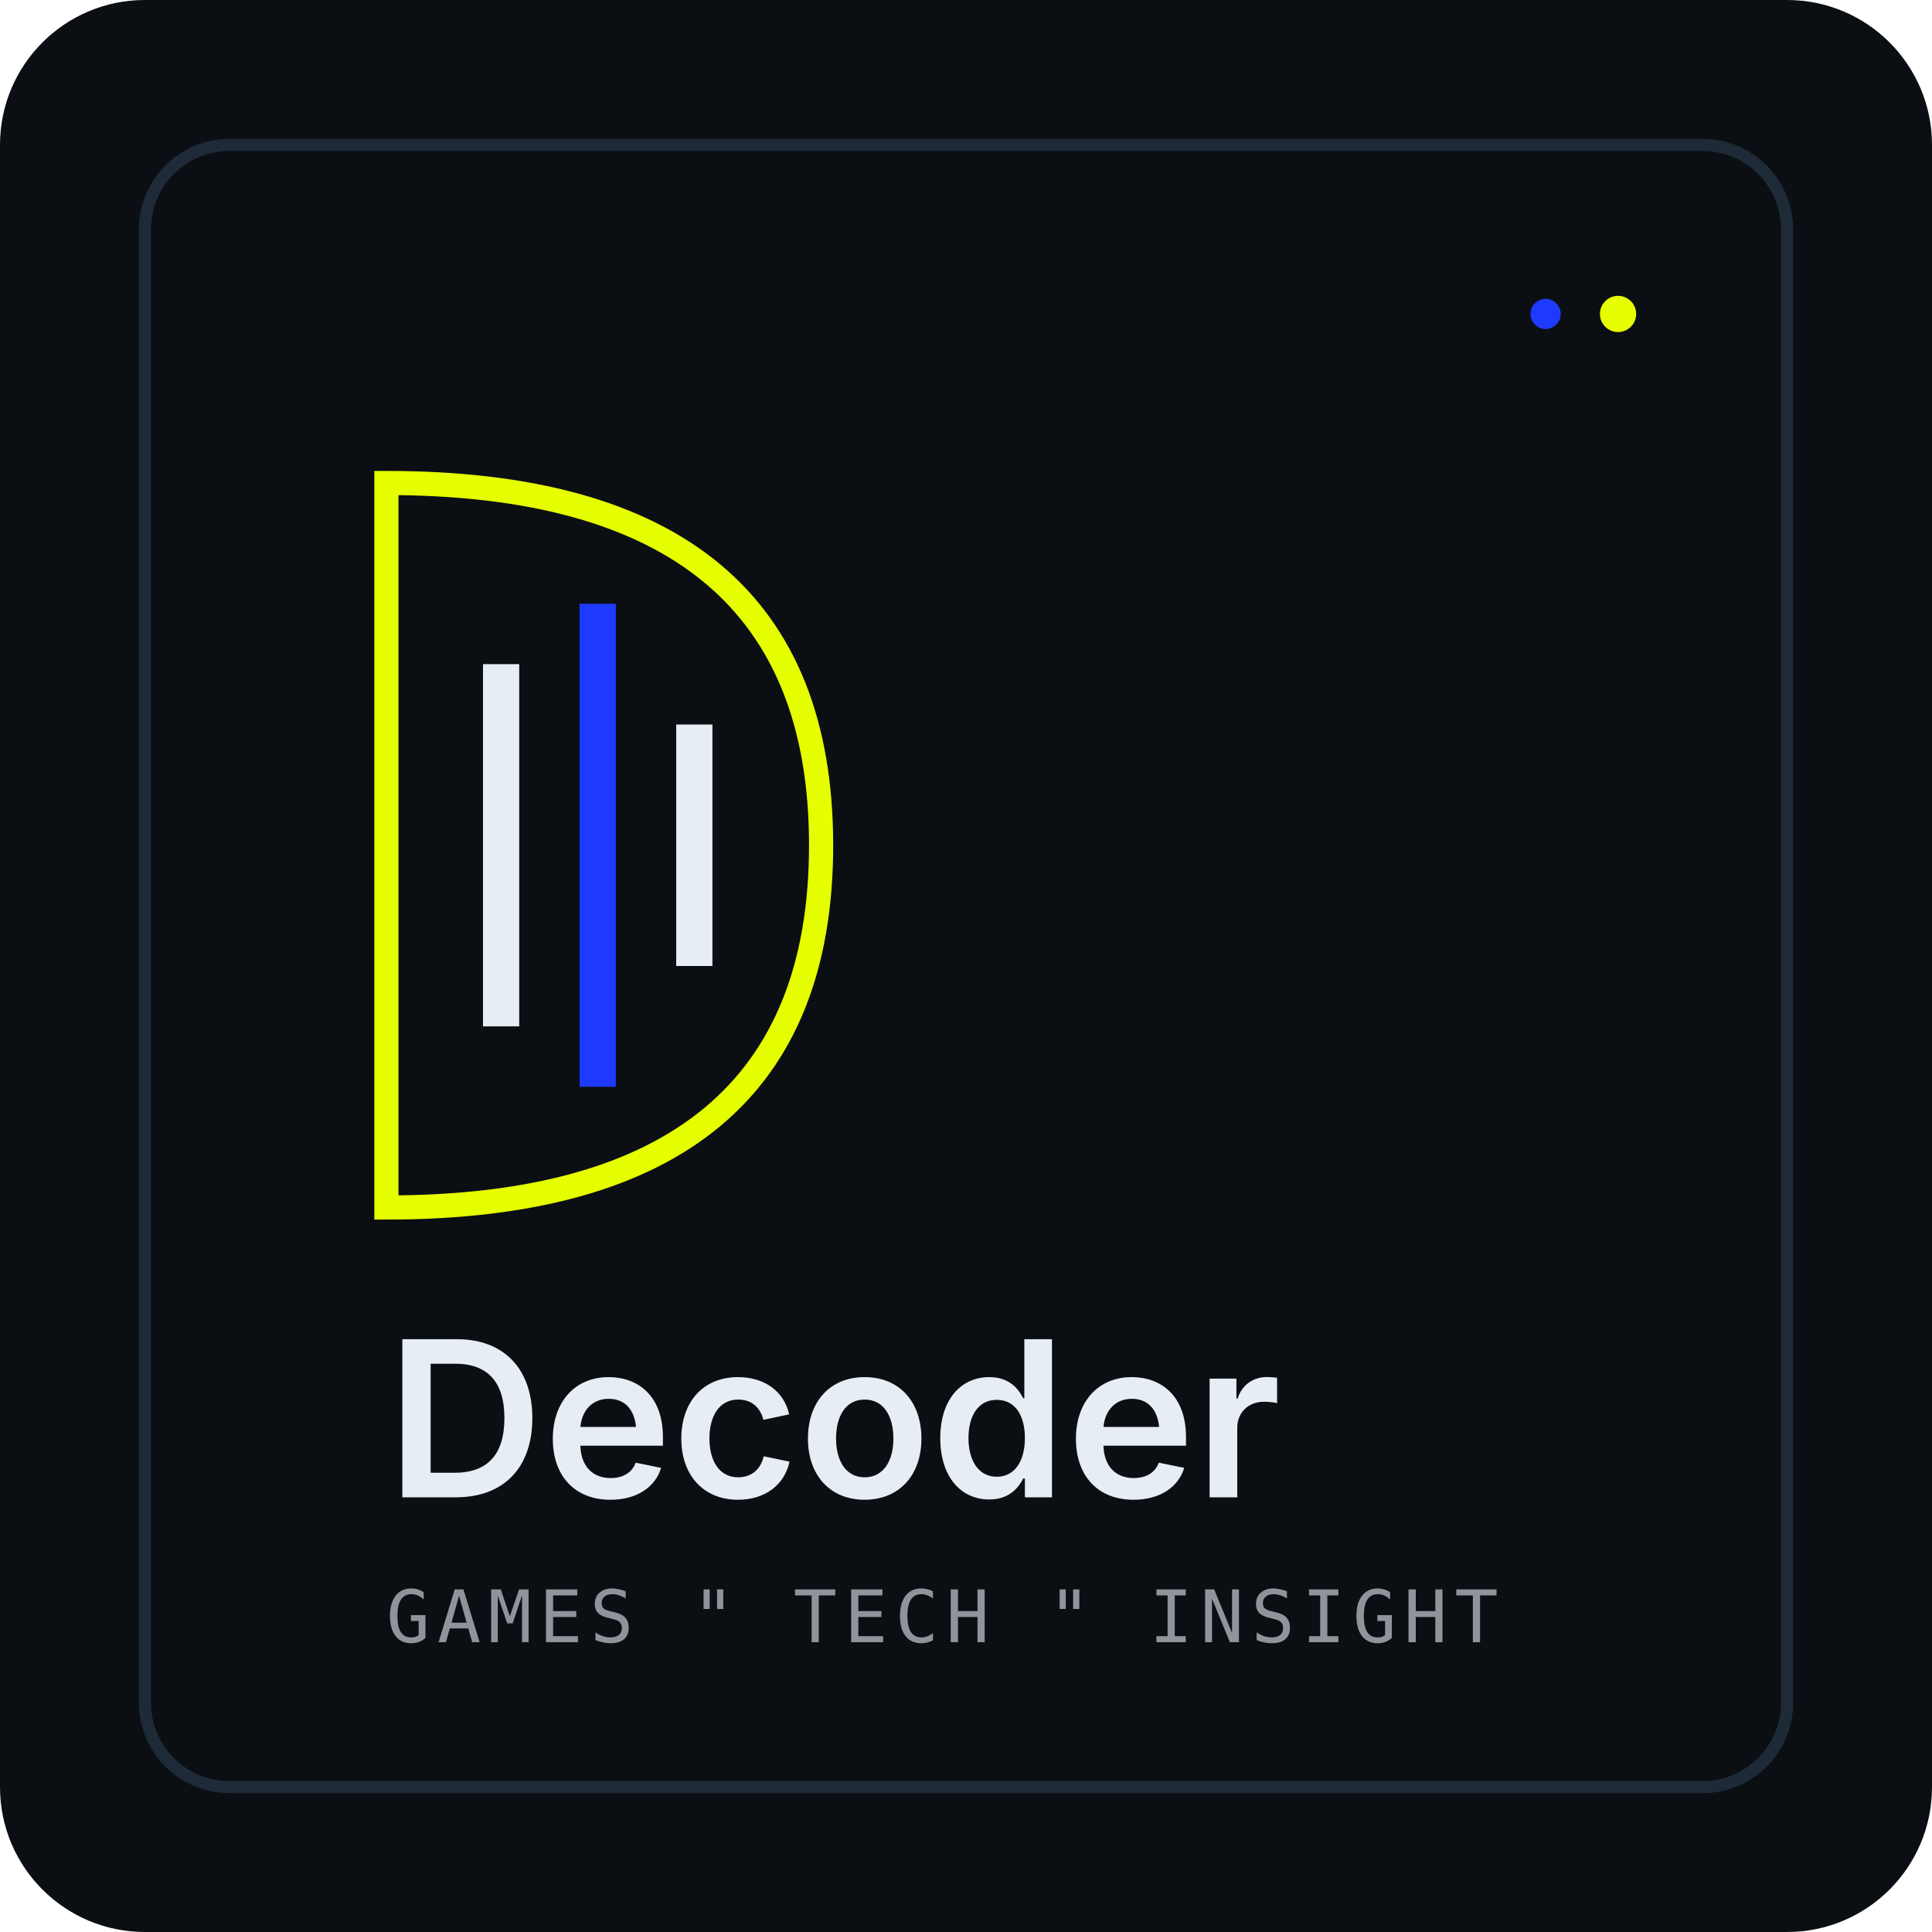
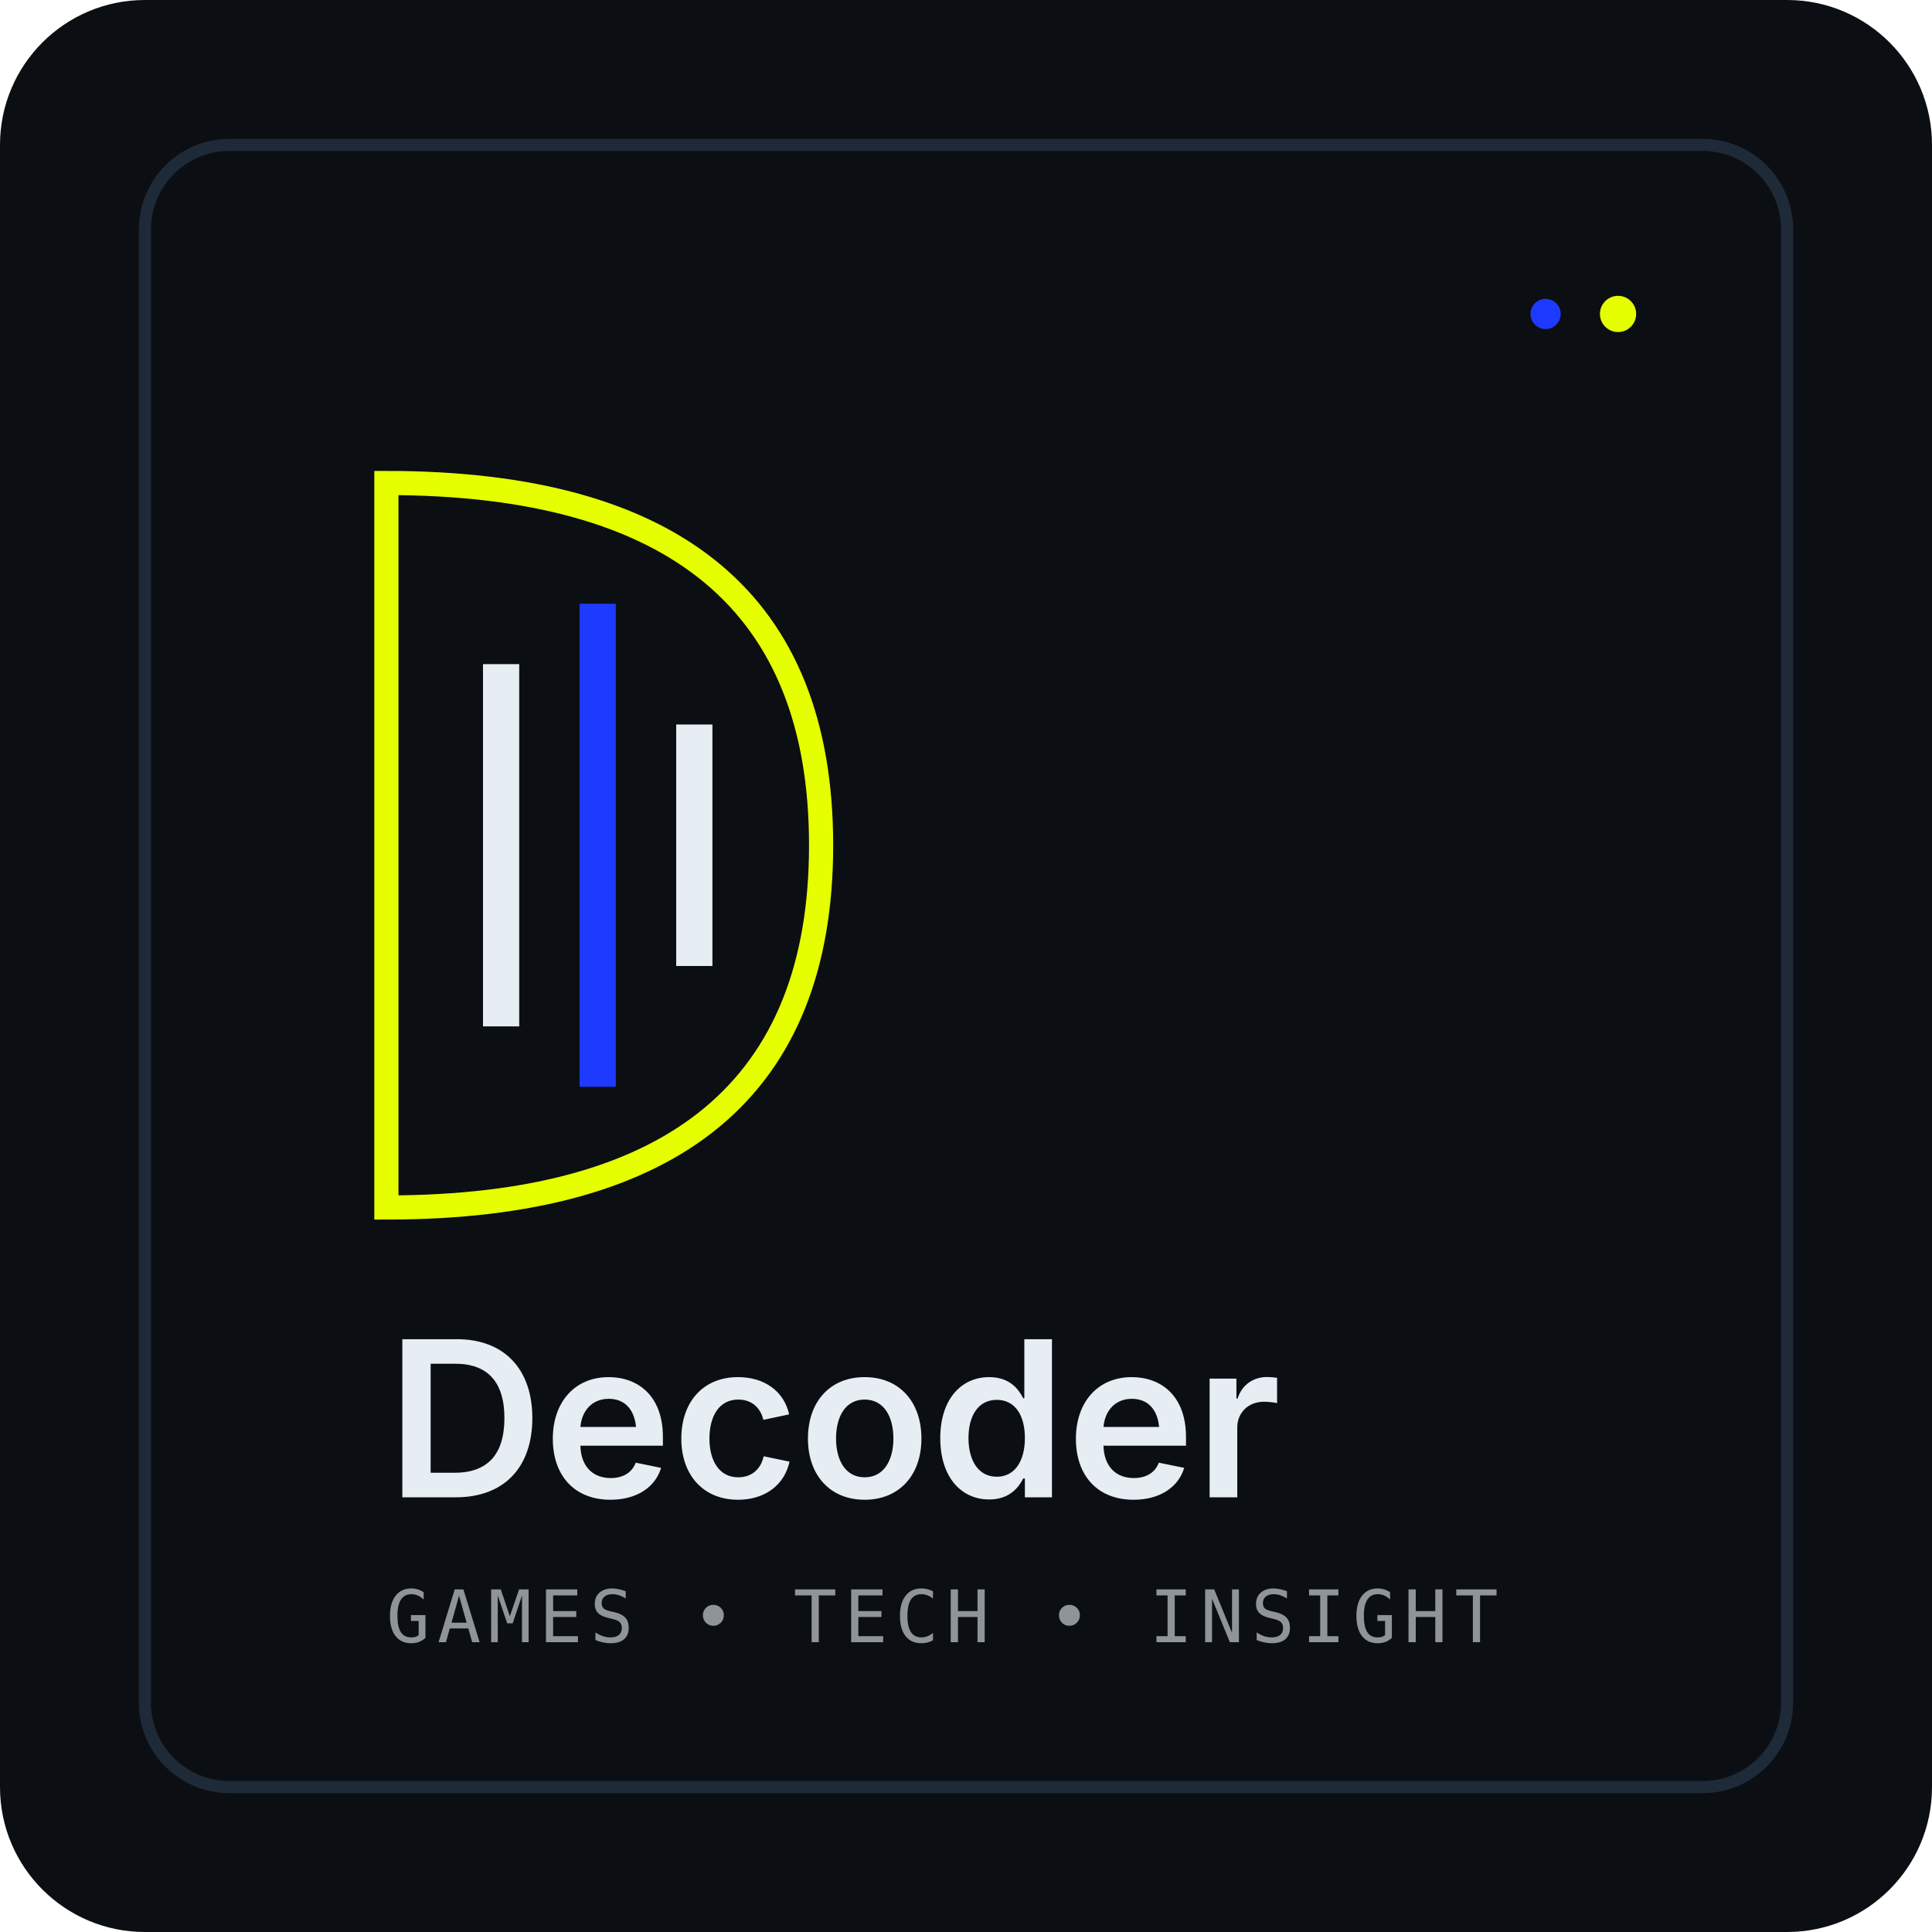
<svg xmlns="http://www.w3.org/2000/svg" width="320" height="320" viewBox="0 0 320 320" fill="none">
  <rect width="320" height="320" rx="24" fill="#0B0F14" />
  <rect x="24" y="24" width="272" height="272" rx="14" stroke="#1F2A38" stroke-width="2" />
  <circle cx="256" cy="52" r="2.5" fill="#1E3AFF" />
  <circle cx="268" cy="52" r="3" fill="#E6FF00" />
  <path d="M64 80 Q136 80 136 140 Q136 200 64 200 L64 80 Z" stroke="#E6FF00" stroke-width="4" fill="none" />
  <rect x="80" y="110" width="6" height="60" fill="#E6EDF3" />
  <rect x="96" y="100" width="6" height="80" fill="#1E3AFF" />
  <rect x="112" y="120" width="6" height="40" fill="#E6EDF3" />
  <text x="64" y="248" fill="#E6EDF3" font-family="Inter, system-ui, sans-serif" font-size="36" font-weight="600">
    Decoder
  </text>
  <text x="64" y="272" fill="#E6EDF3" opacity="0.6" font-family="JetBrains Mono, monospace" font-size="12" letter-spacing="1.2">
-     GAMES " TECH " INSIGHT
+     GAMES • TECH • INSIGHT
  </text>
</svg>
